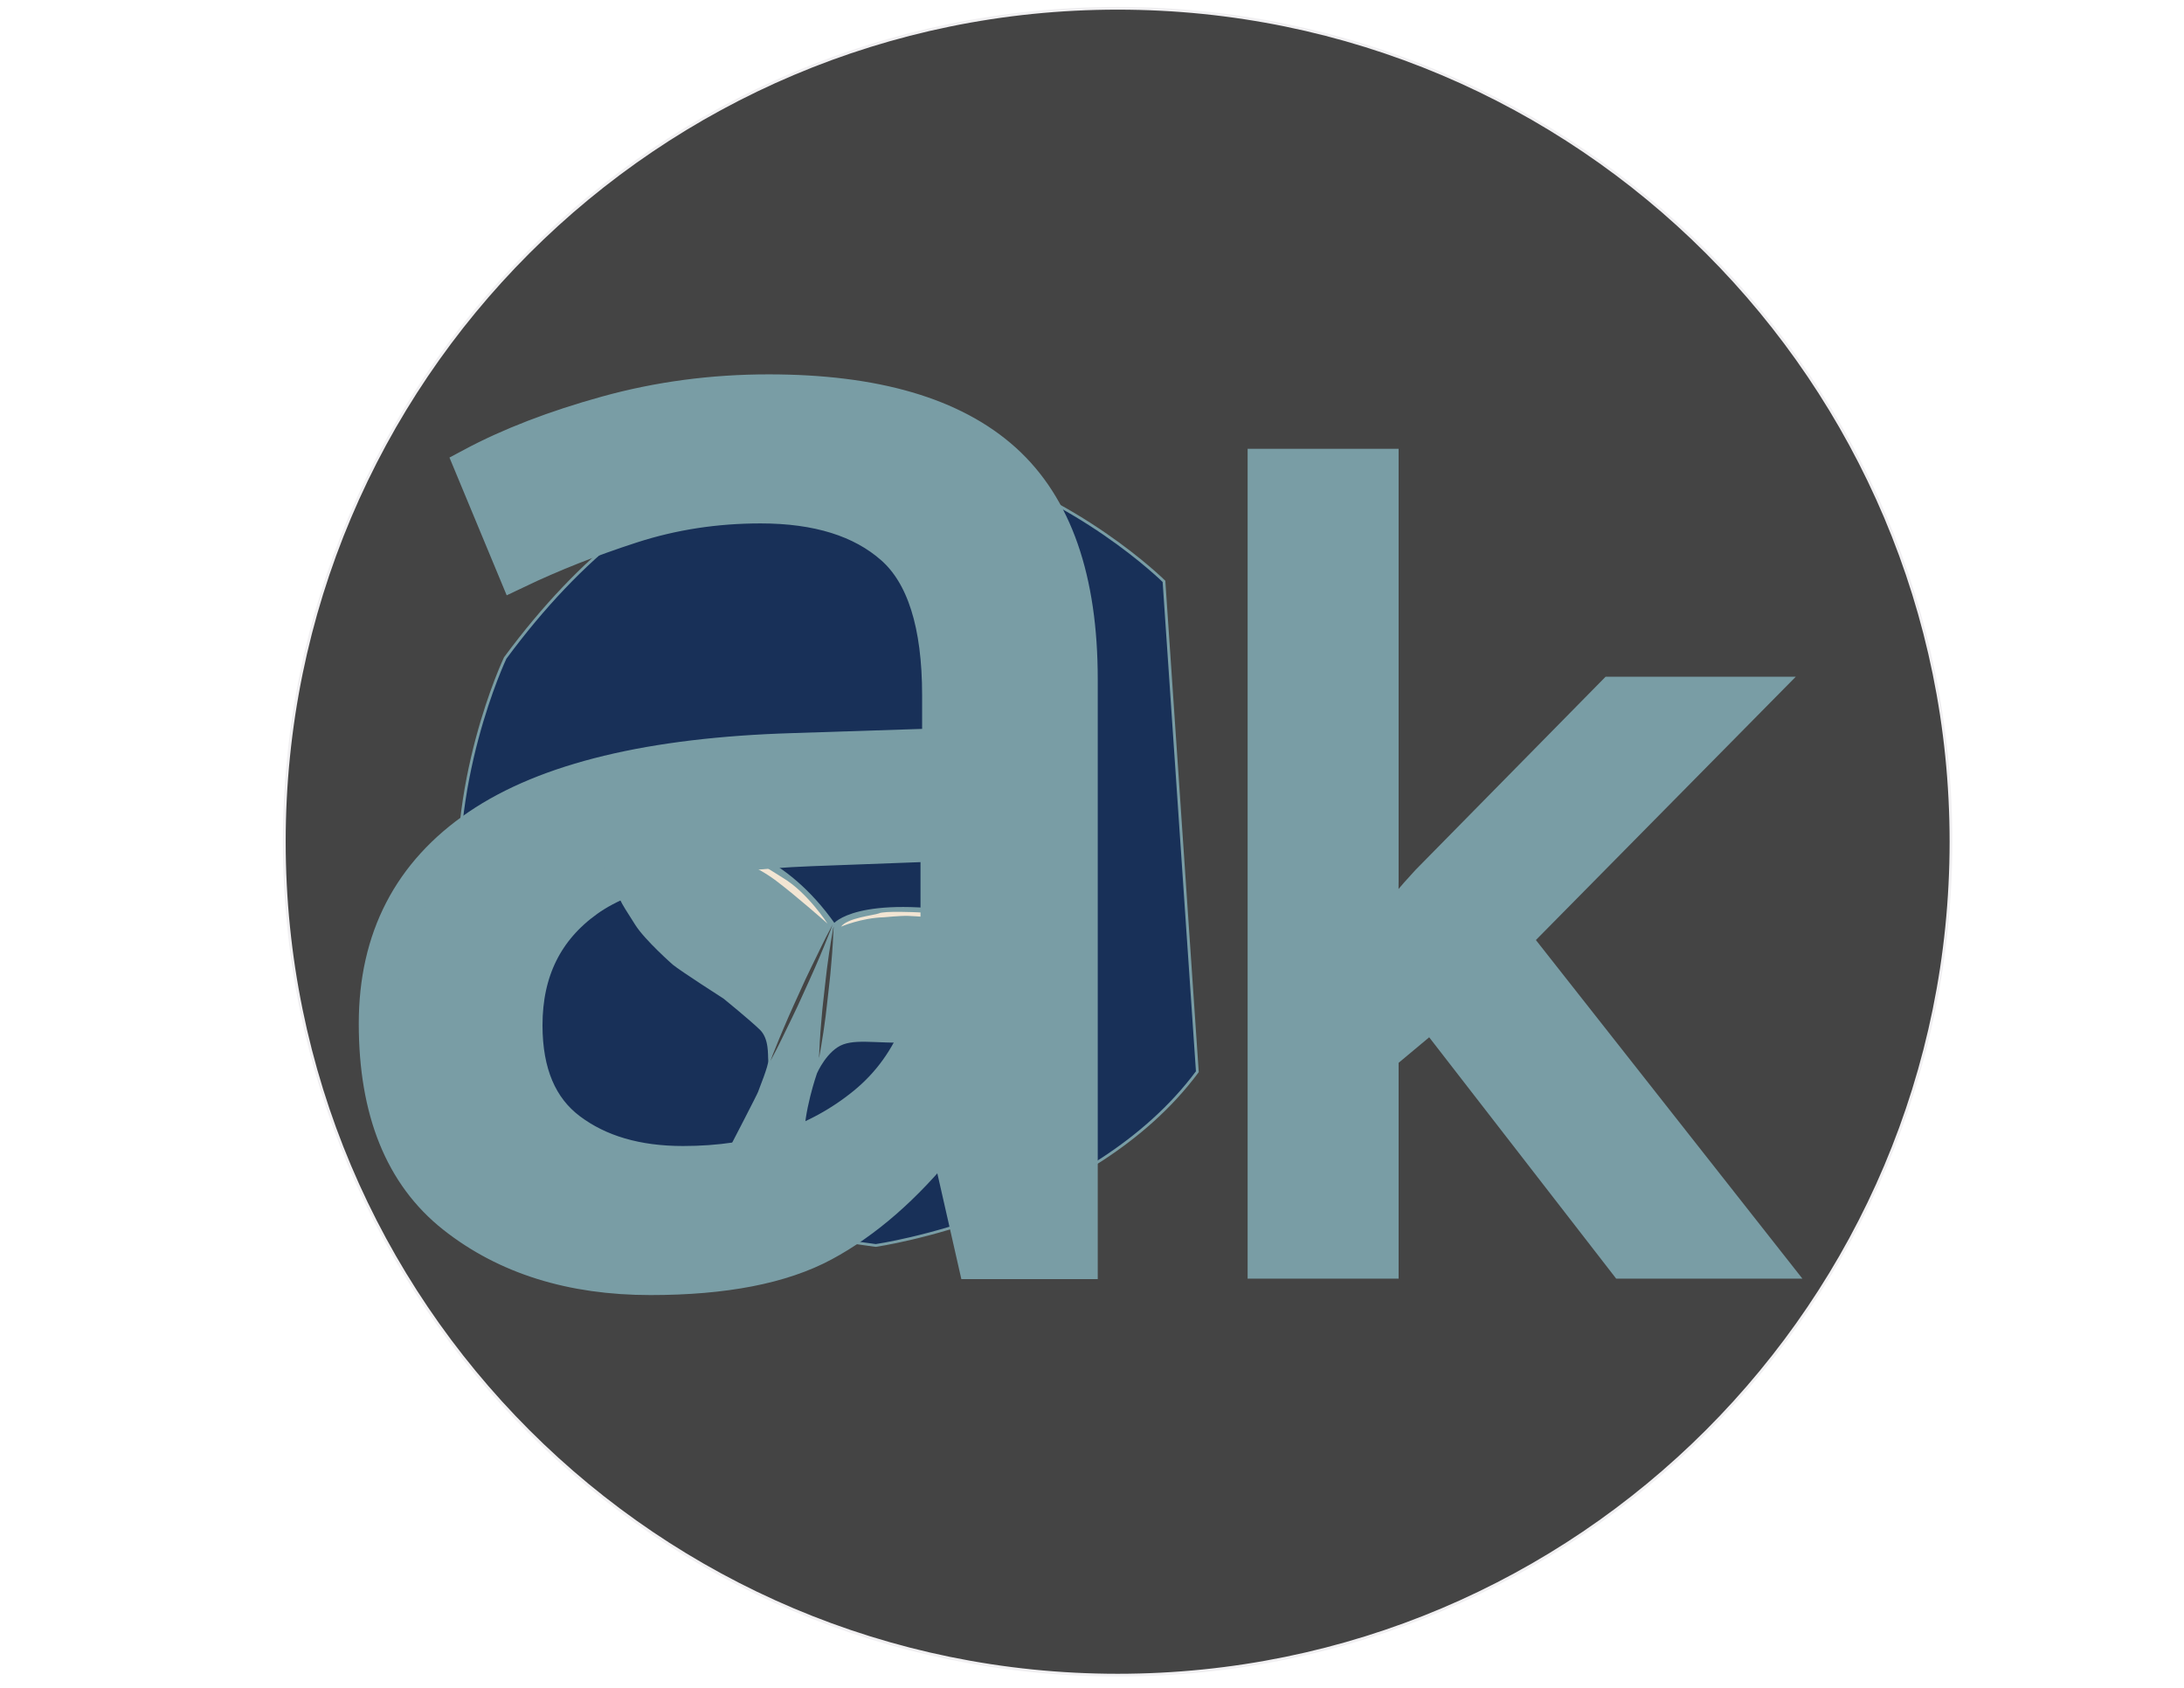
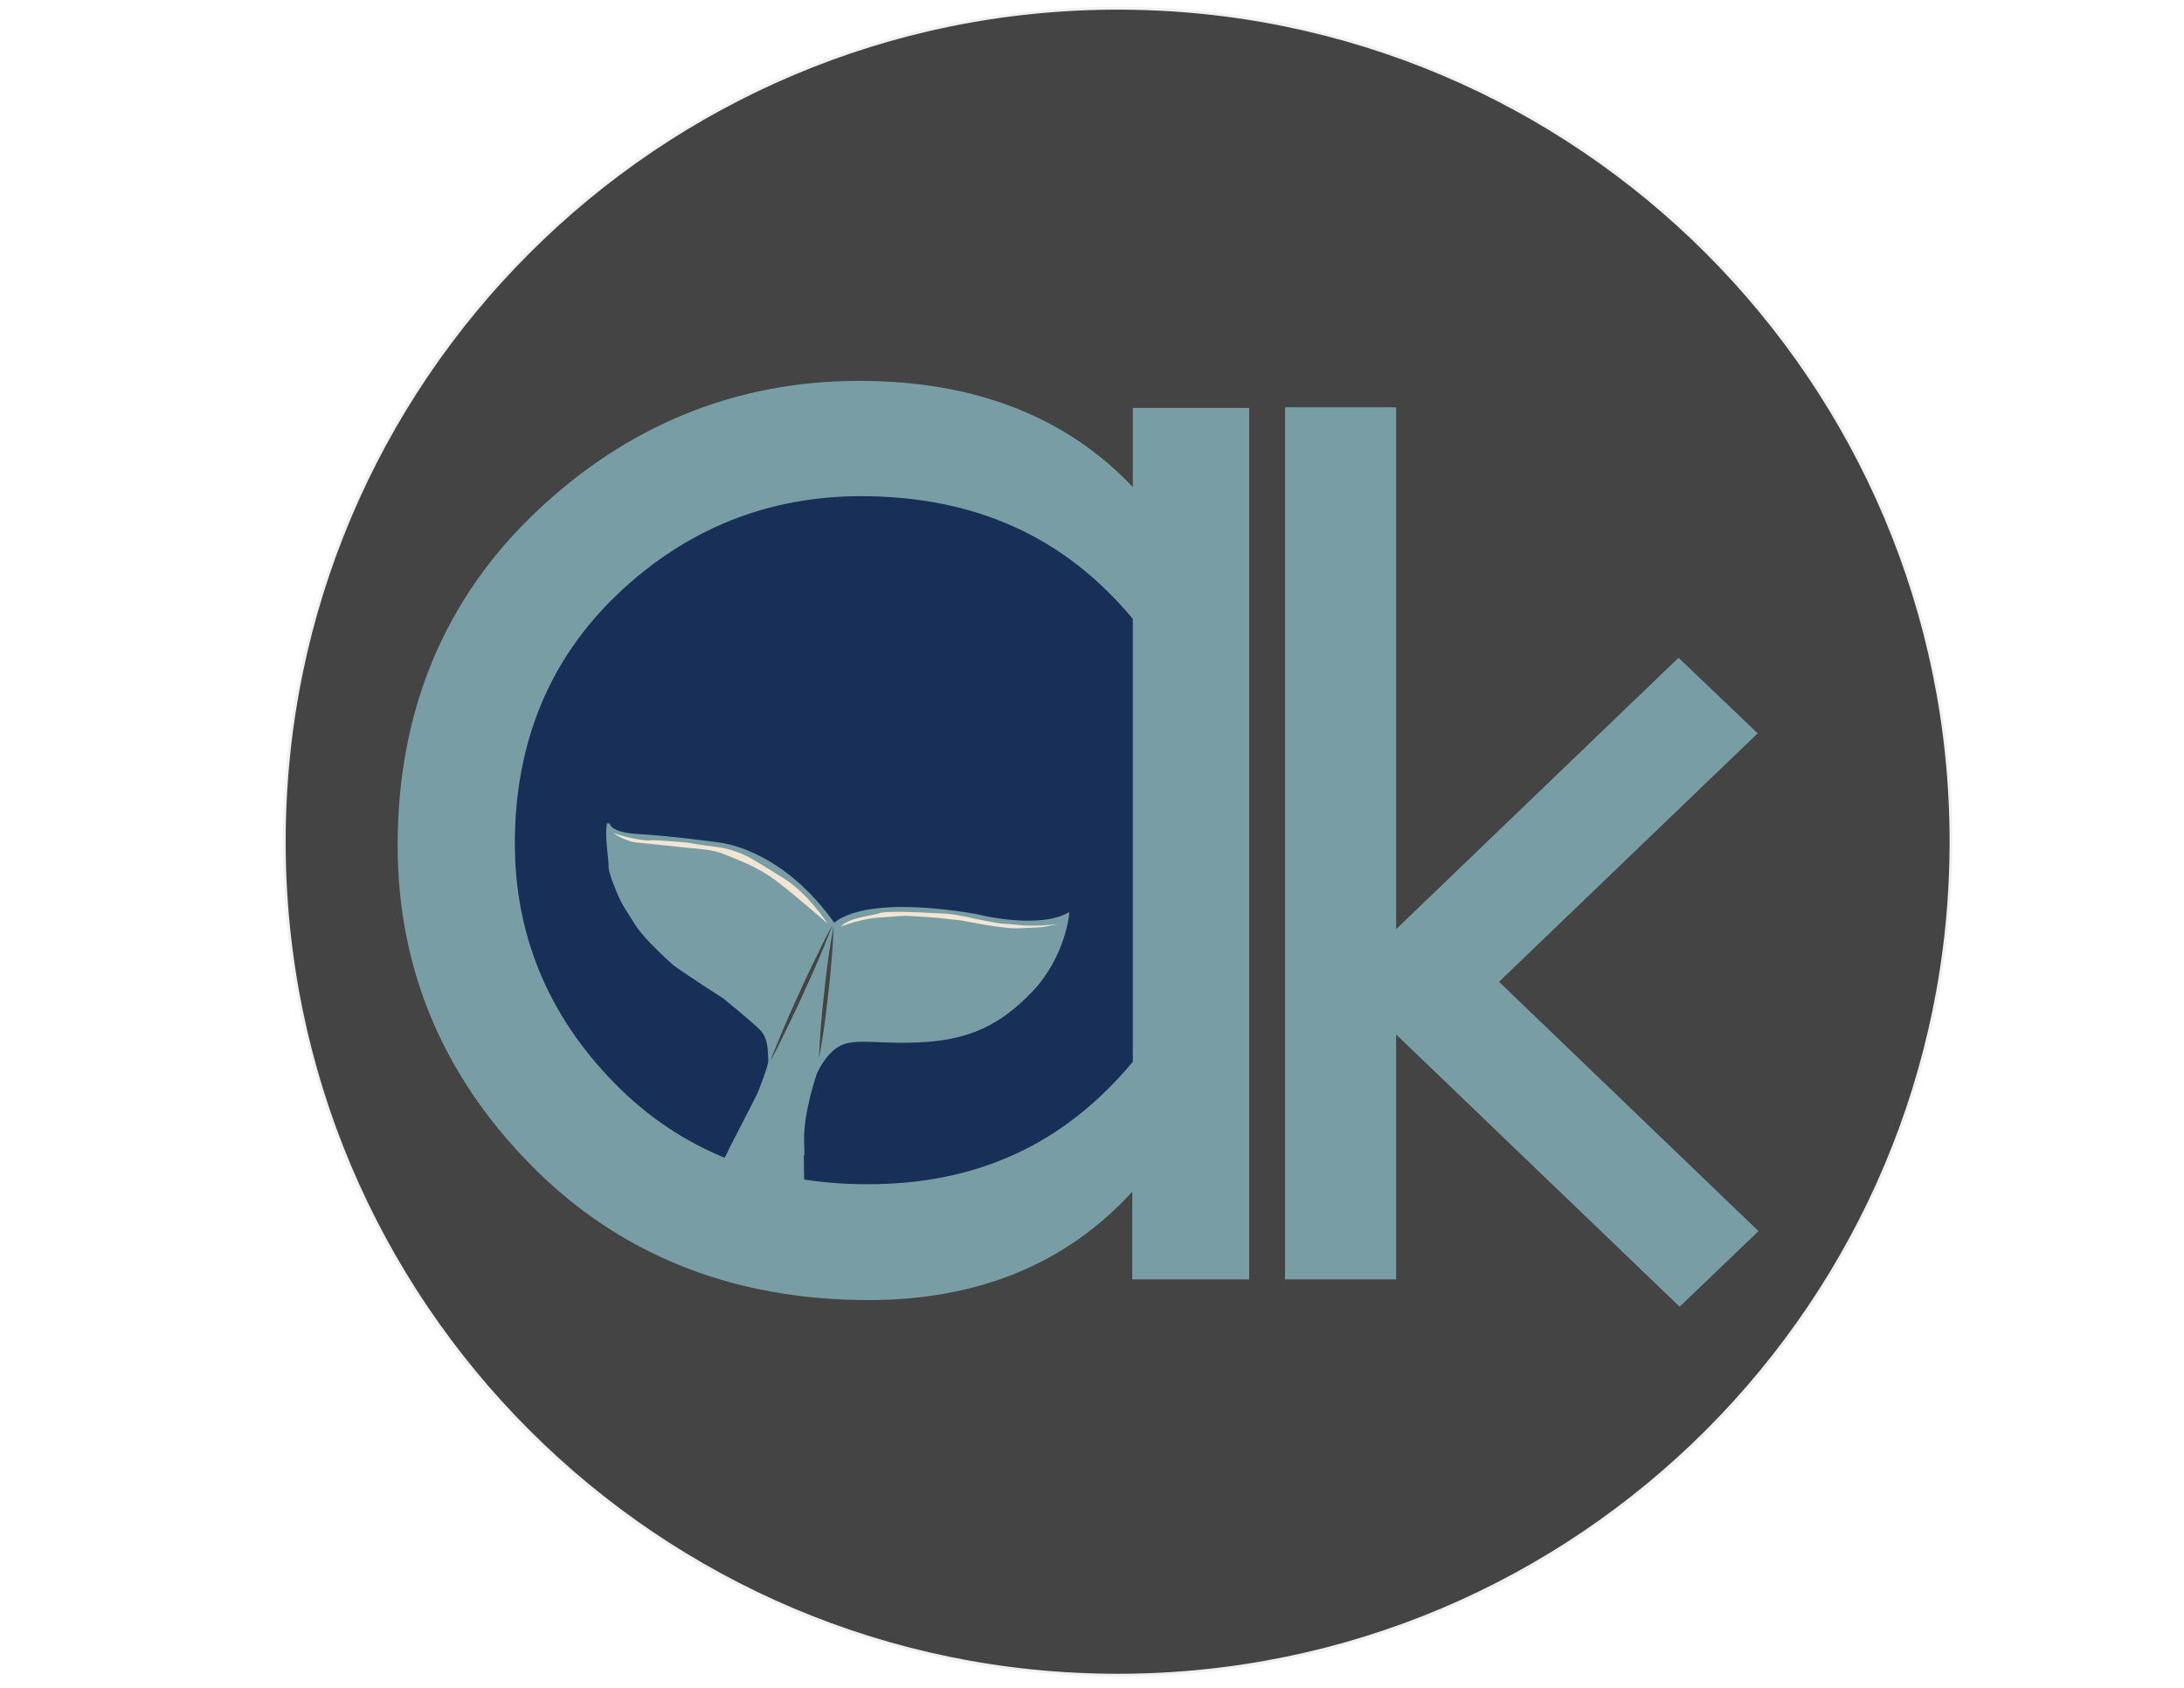
<svg xmlns="http://www.w3.org/2000/svg" version="1.1" id="Layer_1" x="0px" y="0px" viewBox="0 0 792 612" enable-background="new 0 0 792 612" xml:space="preserve">
  <g id="Layer_1_1_">
</g>
-   <circle fill="#444444" stroke="#F1F0F2" stroke-miterlimit="10" cx="405.3" cy="305.2" r="302.2" />
+   <text transform="matrix(1.0415 0 0 1 433.4072 453.3867)" display="none" fill="#799DA5" enable-background="new    " font-family="'BonvenoCF-Light'" font-size="368.976" letter-spacing="-61.4">k</text>
  <g>
+     <circle fill="#444444" stroke="#F1F0F2" stroke-miterlimit="10" cx="405.3" cy="305.2" r="302.2" />
    <rect x="175.7" y="121.1" fill="none" width="292.7" height="346.7" />
    <path fill="#183058" stroke="#799DA5" stroke-miterlimit="10" d="M422.1,210.8c0,0-126-125-238.9,27.8c0,0-87.4,184.2,134.4,213   c0,0,78.1-11.2,116.6-63L422.1,210.8z" />
    <g>
-       <path fill="#799DA5" stroke="#799DA5" stroke-miterlimit="10" d="M220.6,298.6c0,0-0.1,3.7,10.7,4.3c10.8,0.6,29.6,3,30.8,3.3    c1.2,0.3,22.1,3.1,40.4,29.2c0,0,8.1-10.8,51.4-3.5c0,0,21.7,5.7,33.3-0.3c0,0-1.4,15.1-13.1,27.5c-11.8,12.4-22.9,17.1-38.2,18.2    c-15.3,1.1-24-1.3-30.2,0.9s-9.9,10.8-9.9,10.8s-5,14.2-4.7,24.8c0.3,10.6-0.1,0.4-0.1,0.4s-0.2,28.5,1.8,34.5    c0,0-31.3,2.2-39-11.9c0,0,10.4-18,11.2-20.4c0,0,10.3-19.8,10.4-20.4c0.2-0.7,3.9-9.6,3.7-11.5s0.4-8-3.2-11.5    c-3.6-3.5-13.2-11.3-13.2-11.3s-15.6-10-18.4-12.3c0,0-10.1-8.9-13.5-14.3c-3.4-5.4-4.4-6.8-5.6-9.3c-1.1-2.4-3.5-8-4-11.1    C221.3,311.3,219.7,303.3,220.6,298.6z" />
+       <path fill="#799DA5" stroke="#799DA5" stroke-miterlimit="10" d="M220.6,298.6c0,0-0.1,3.7,10.7,4.3c10.8,0.6,29.6,3,30.8,3.3    s22.1,3.1,40.4,29.2c0,0,8.1-10.8,51.4-3.5c0,0,21.7,5.7,33.3-0.3c0,0-1.4,15.1-13.1,27.5c-11.8,12.4-22.9,17.1-38.2,18.2    c-15.3,1.1-24-1.3-30.2,0.9s-9.9,10.8-9.9,10.8s-5,14.2-4.7,24.8c0.3,10.6-0.1,0.4-0.1,0.4s-0.2,28.5,1.8,34.5    c0,0-31.3,2.2-39-11.9c0,0,10.4-18,11.2-20.4c0,0,10.3-19.8,10.4-20.4c0.2-0.7,3.9-9.6,3.7-11.5s0.4-8-3.2-11.5    s-13.2-11.3-13.2-11.3s-15.6-10-18.4-12.3c0,0-10.1-8.9-13.5-14.3s-4.4-6.8-5.6-9.3c-1.1-2.4-3.5-8-4-11.1    C221.3,311.3,219.7,303.3,220.6,298.6z" />
      <path fill="#F2E5D3" d="M222.4,302c0,0,4.4,3.4,9.6,3.6c0,0,12.8,1.3,17.4,1.8c4.6,0.5,9,0.6,13.4,2.4c4.4,1.9,11.4,4.1,18.7,9.6    c7.3,5.5,18.6,15.5,18.6,15.5s-7.3-11.3-16.2-16.6c0,0-6.1-3.9-11.3-6.9c0,0-5.4-3.3-12-4.2c-6.7-0.8-11.5-1.7-11.5-1.7    s-12.4-1.1-13.1-0.8S228.7,304.3,222.4,302z" />
-       <path fill="#F2E5D3" d="M305,336c0,0,7.4-3.2,15.6-3.4c0,0,6-0.6,8.7-0.5c2.8,0.1,10.8,0.7,10.8,0.7l8.8,1c0,0,14.6,3,20.1,2.8    c5.5-0.2,8.8-0.4,8.8-0.4s5.7-1.1,6-1.1l-6.3,0.5c0,0-6.4,0.1-7-0.1c-0.7-0.2-7.5-0.6-8.1-0.7c-0.7-0.1-8.1-1.5-8.1-1.5    s-7.5-1.8-11.1-2c-3.7-0.2-10.5-0.5-10.5-0.5s-12.2-0.6-14,0.4C316.8,331.9,307.3,332.8,305,336z" />
-       <path display="none" fill="#444444" stroke="#444444" stroke-miterlimit="10" d="M376.5,357.1c0,0-20.3,15.1-39.5,15.9    c0,0-13.6,1.9-17,1.8c-3.4-0.2-11.6-0.9-18.1,3.8c-6.5,4.7-9.9,12.8-9.9,12.8s-5.4,13.8-6,20.1c0,0-2.6,17-2.5,19.8    c0.1,2.7,0,17.4,0,17.4h10.1c0,0-1.2-8.5-1.4-12c-0.2-3.5-0.6-17.2-0.4-18.4c0.1-1.2,1.1-16.2,2-19.7c0.9-3.4,3.1-11,4.8-13.3    c1.7-2.3,5.9-6.6,7.8-7.1c2-0.6,8.8-1.4,9.2-0.9c0.3,0.5,13.7,0.4,14.1,0.4c0.4,0,11.8-0.7,14.3-1.3c2.6-0.5,6.4-0.8,9.1-2.4    c2.8-1.7,7.5-3.1,10.7-5.6c3.3-2.4,7.1-5.7,7.2-5.8C371.2,362.6,376,357.7,376.5,357.1z" />
+       <path fill="#F2E5D3" d="M305,336c0,0,7.4-3.2,15.6-3.4c0,0,6-0.6,8.7-0.5c2.8,0.1,10.8,0.7,10.8,0.7l8.8,1c0,0,14.6,3,20.1,2.8    s8.8-0.4,8.8-0.4s5.7-1.1,6-1.1l-6.3,0.5c0,0-6.4,0.1-7-0.1c-0.7-0.2-7.5-0.6-8.1-0.7c-0.7-0.1-8.1-1.5-8.1-1.5s-7.5-1.8-11.1-2    c-3.7-0.2-10.5-0.5-10.5-0.5s-12.2-0.6-14,0.4C316.8,331.9,307.3,332.8,305,336z" />
+       <path display="none" fill="#444444" stroke="#444444" stroke-miterlimit="10" d="M376.5,357.1c0,0-20.3,15.1-39.5,15.9    c0,0-13.6,1.9-17,1.8c-3.4-0.2-11.6-0.9-18.1,3.8c-6.5,4.7-9.9,12.8-9.9,12.8s-5.4,13.8-6,20.1c0,0-2.6,17-2.5,19.8    c0.1,2.7,0,17.4,0,17.4h10.1c0,0-1.2-8.5-1.4-12c-0.2-3.5-0.6-17.2-0.4-18.4c0.1-1.2,1.1-16.2,2-19.7c0.9-3.4,3.1-11,4.8-13.3    c1.7-2.3,5.9-6.6,7.8-7.1c2-0.6,8.8-1.4,9.2-0.9c0.3,0.5,13.7,0.4,14.1,0.4s11.8-0.7,14.3-1.3c2.6-0.5,6.4-0.8,9.1-2.4    c2.8-1.7,7.5-3.1,10.7-5.6c3.3-2.4,7.1-5.7,7.2-5.8C371.2,362.6,376,357.7,376.5,357.1z" />
      <g>
        <line fill="none" x1="279.4" y1="384.7" x2="301.8" y2="335.3" />
-         <path fill="#444444" d="M279.4,384.7c0,0,0.3-0.8,0.8-2.2c0.6-1.4,1.3-3.3,2.3-5.7c1-2.3,2.1-5.1,3.4-8c1.3-2.9,2.7-6.1,4.1-9.1     c1.4-3.1,2.8-6.2,4.2-9c1.4-2.8,2.7-5.6,3.8-7.8c1.1-2.3,2.1-4.2,2.8-5.5c0.7-1.4,1.1-2.1,1.1-2.1s-0.3,0.8-0.8,2.2     c-0.6,1.4-1.3,3.3-2.3,5.7s-2.1,5.1-3.4,8c-1.3,2.9-2.7,6.1-4.1,9.1c-1.4,3.1-2.8,6.2-4.2,9c-1.4,2.8-2.7,5.6-3.8,7.8     c-1.1,2.3-2.1,4.2-2.8,5.5C279.8,384,279.4,384.7,279.4,384.7z" />
+         <path fill="#444444" d="M279.4,384.7c0,0,0.3-0.8,0.8-2.2c0.6-1.4,1.3-3.3,2.3-5.7c1-2.3,2.1-5.1,3.4-8s2.7-6.1,4.1-9.1     c1.4-3.1,2.8-6.2,4.2-9c1.4-2.8,2.7-5.6,3.8-7.8c1.1-2.3,2.1-4.2,2.8-5.5c0.7-1.4,1.1-2.1,1.1-2.1s-0.3,0.8-0.8,2.2     c-0.6,1.4-1.3,3.3-2.3,5.7s-2.1,5.1-3.4,8s-2.7,6.1-4.1,9.1c-1.4,3.1-2.8,6.2-4.2,9c-1.4,2.8-2.7,5.6-3.8,7.8     c-1.1,2.3-2.1,4.2-2.8,5.5C279.8,384,279.4,384.7,279.4,384.7z" />
      </g>
      <g>
        <line fill="none" x1="302.3" y1="336" x2="297.1" y2="383.6" />
        <path fill="#444444" d="M302.3,336c0,0,0,0.8-0.1,2.1c-0.1,1.3-0.1,3.2-0.3,5.4c-0.1,2.3-0.4,4.9-0.6,7.6     c-0.2,2.8-0.6,5.8-0.9,8.7c-0.3,2.9-0.7,6-1,8.7c-0.4,2.7-0.7,5.4-1.1,7.6c-0.3,2.3-0.7,4.1-0.9,5.4c-0.2,1.3-0.4,2.1-0.4,2.1     s0-0.8,0.1-2.1s0.1-3.2,0.3-5.4c0.1-2.3,0.4-4.9,0.6-7.6c0.2-2.8,0.6-5.8,0.9-8.7c0.3-2.9,0.7-6,1-8.7c0.4-2.7,0.7-5.4,1.1-7.6     c0.3-2.3,0.7-4.1,0.9-5.4C302.1,336.6,302.3,336,302.3,336z" />
      </g>
    </g>
-     <text transform="matrix(1.0155 0 0 1 109.6986 457.3015)" fill="#799DA5" font-family="'BonvenoCF-Light'" font-size="578.086" letter-spacing="-98.5">a</text>
-     <text transform="matrix(1.0155 0 0 1 109.6986 457.3015)" fill="none" stroke="#799DA5" stroke-width="13" stroke-miterlimit="10" font-family="'BonvenoCF-Light'" font-size="578.086" letter-spacing="-98.5">a</text>
-     <text transform="matrix(1.0155 0 0 0.975 433.4076 453.3874)" fill="#799DA5" font-family="'BonvenoCF-Light'" font-size="378.437" letter-spacing="-64">k</text>
-     <text transform="matrix(1.0155 0 0 0.975 430.4261 453.3874)" fill="none" stroke="#799DA5" stroke-width="21" stroke-miterlimit="10" font-family="'BonvenoCF-Light'" font-size="378.437" letter-spacing="-64">k</text>
+     <path fill="#799DA5" d="M410.8,147.9v28.7c-24.2-25.6-57.5-38.5-99.2-38.5c-44.6,0-84,16-117.2,47.5   c-33.3,31.6-50.2,72.3-50.2,120.9c0,44.4,16.2,83.3,48.2,115.8c32,32.6,73.3,49.1,122.6,49.1c39.7,0,71.8-13.2,95.6-39.3v31.8h42.4   V147.9H410.8z M410.8,224.4V385c-24.9,29.9-56.4,44.4-96.2,44.4c-37.1,0-68.1-12.4-91.9-36.8c-23.9-24.4-36-53.6-36-86.8   c0-36.5,12.6-66.9,37.3-90.4c24.8-23.6,54.5-35.5,88.3-35.5C353.6,180,385.9,194.5,410.8,224.4z" />
+     <g enable-background="new    ">
+       <polygon fill="#799DA5" points="609.1,473.8 506.3,375.1 506.3,463.9 466,463.9 466,147.7 506.3,147.7 506.3,336.9 608.7,238.5     637.4,265.9 543.6,356 637.7,446.4   " />
+     </g>
  </g>
</svg>
